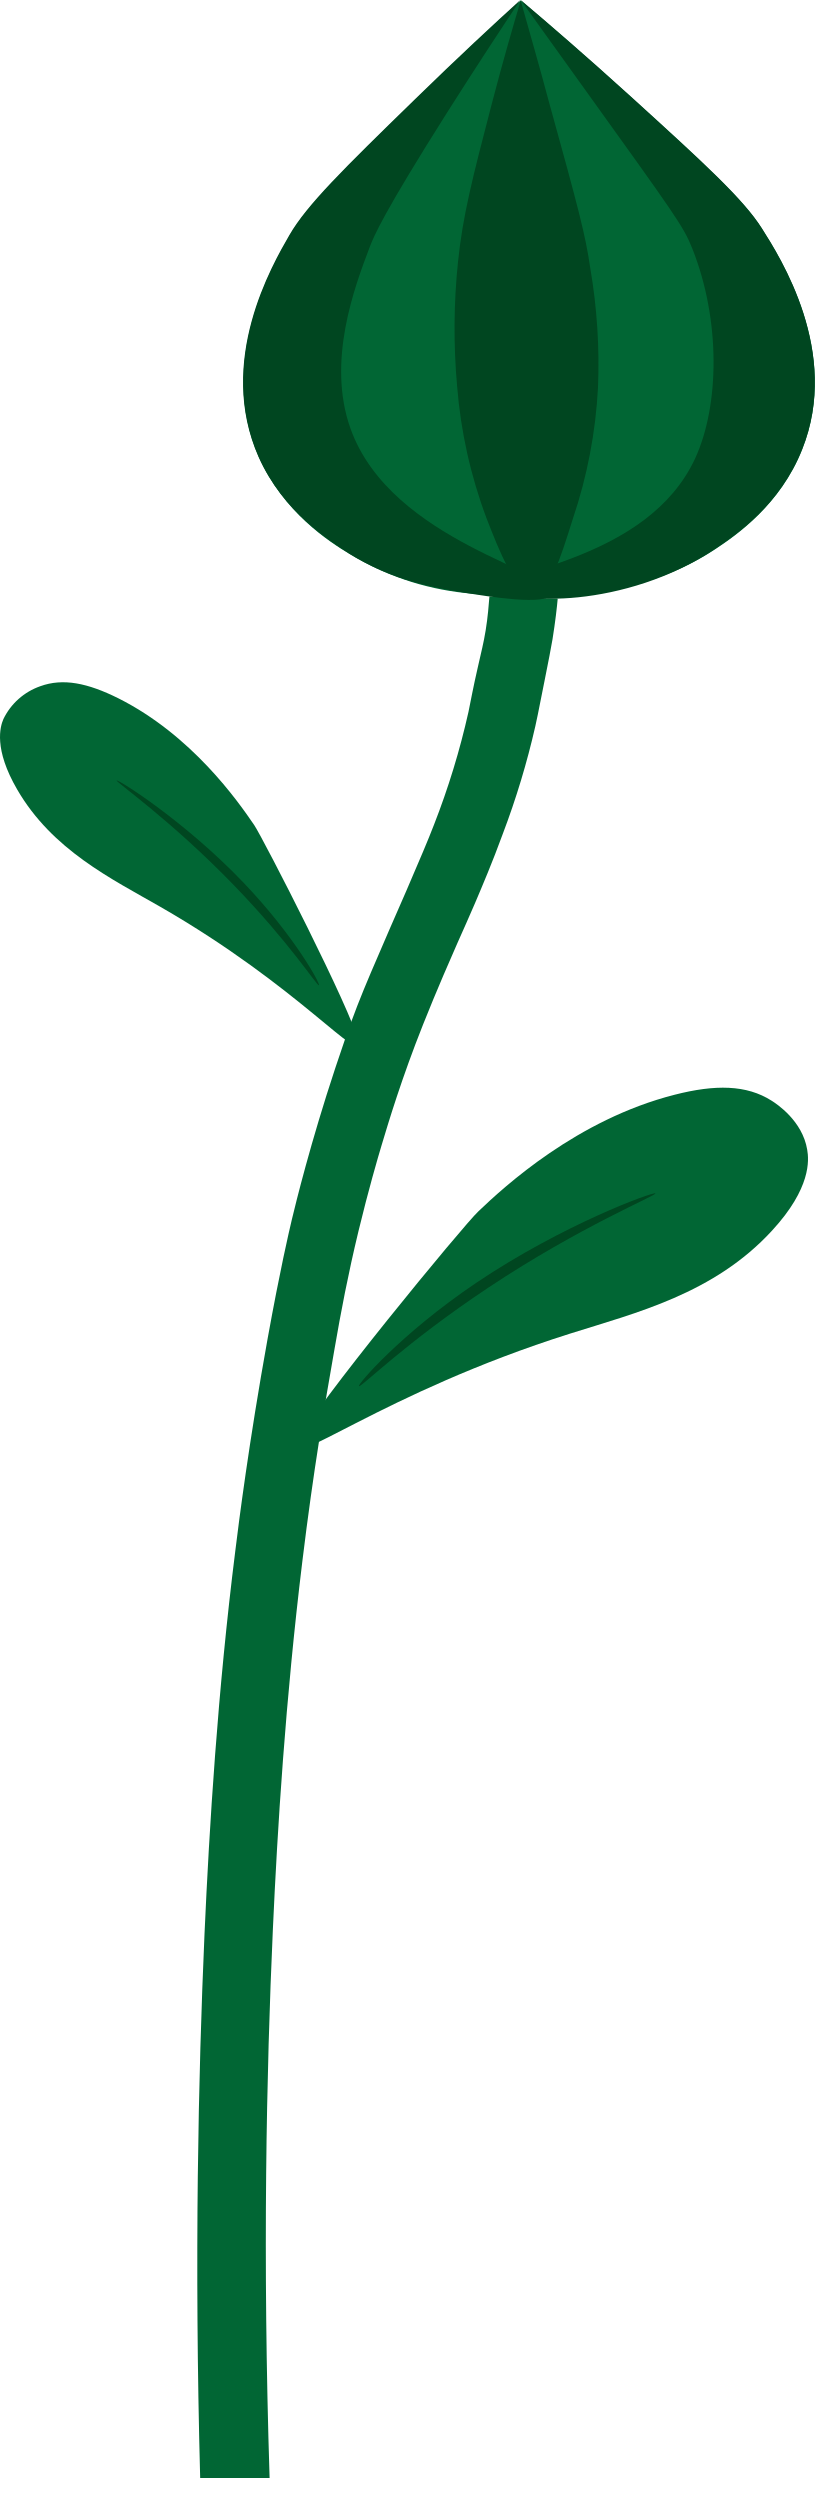
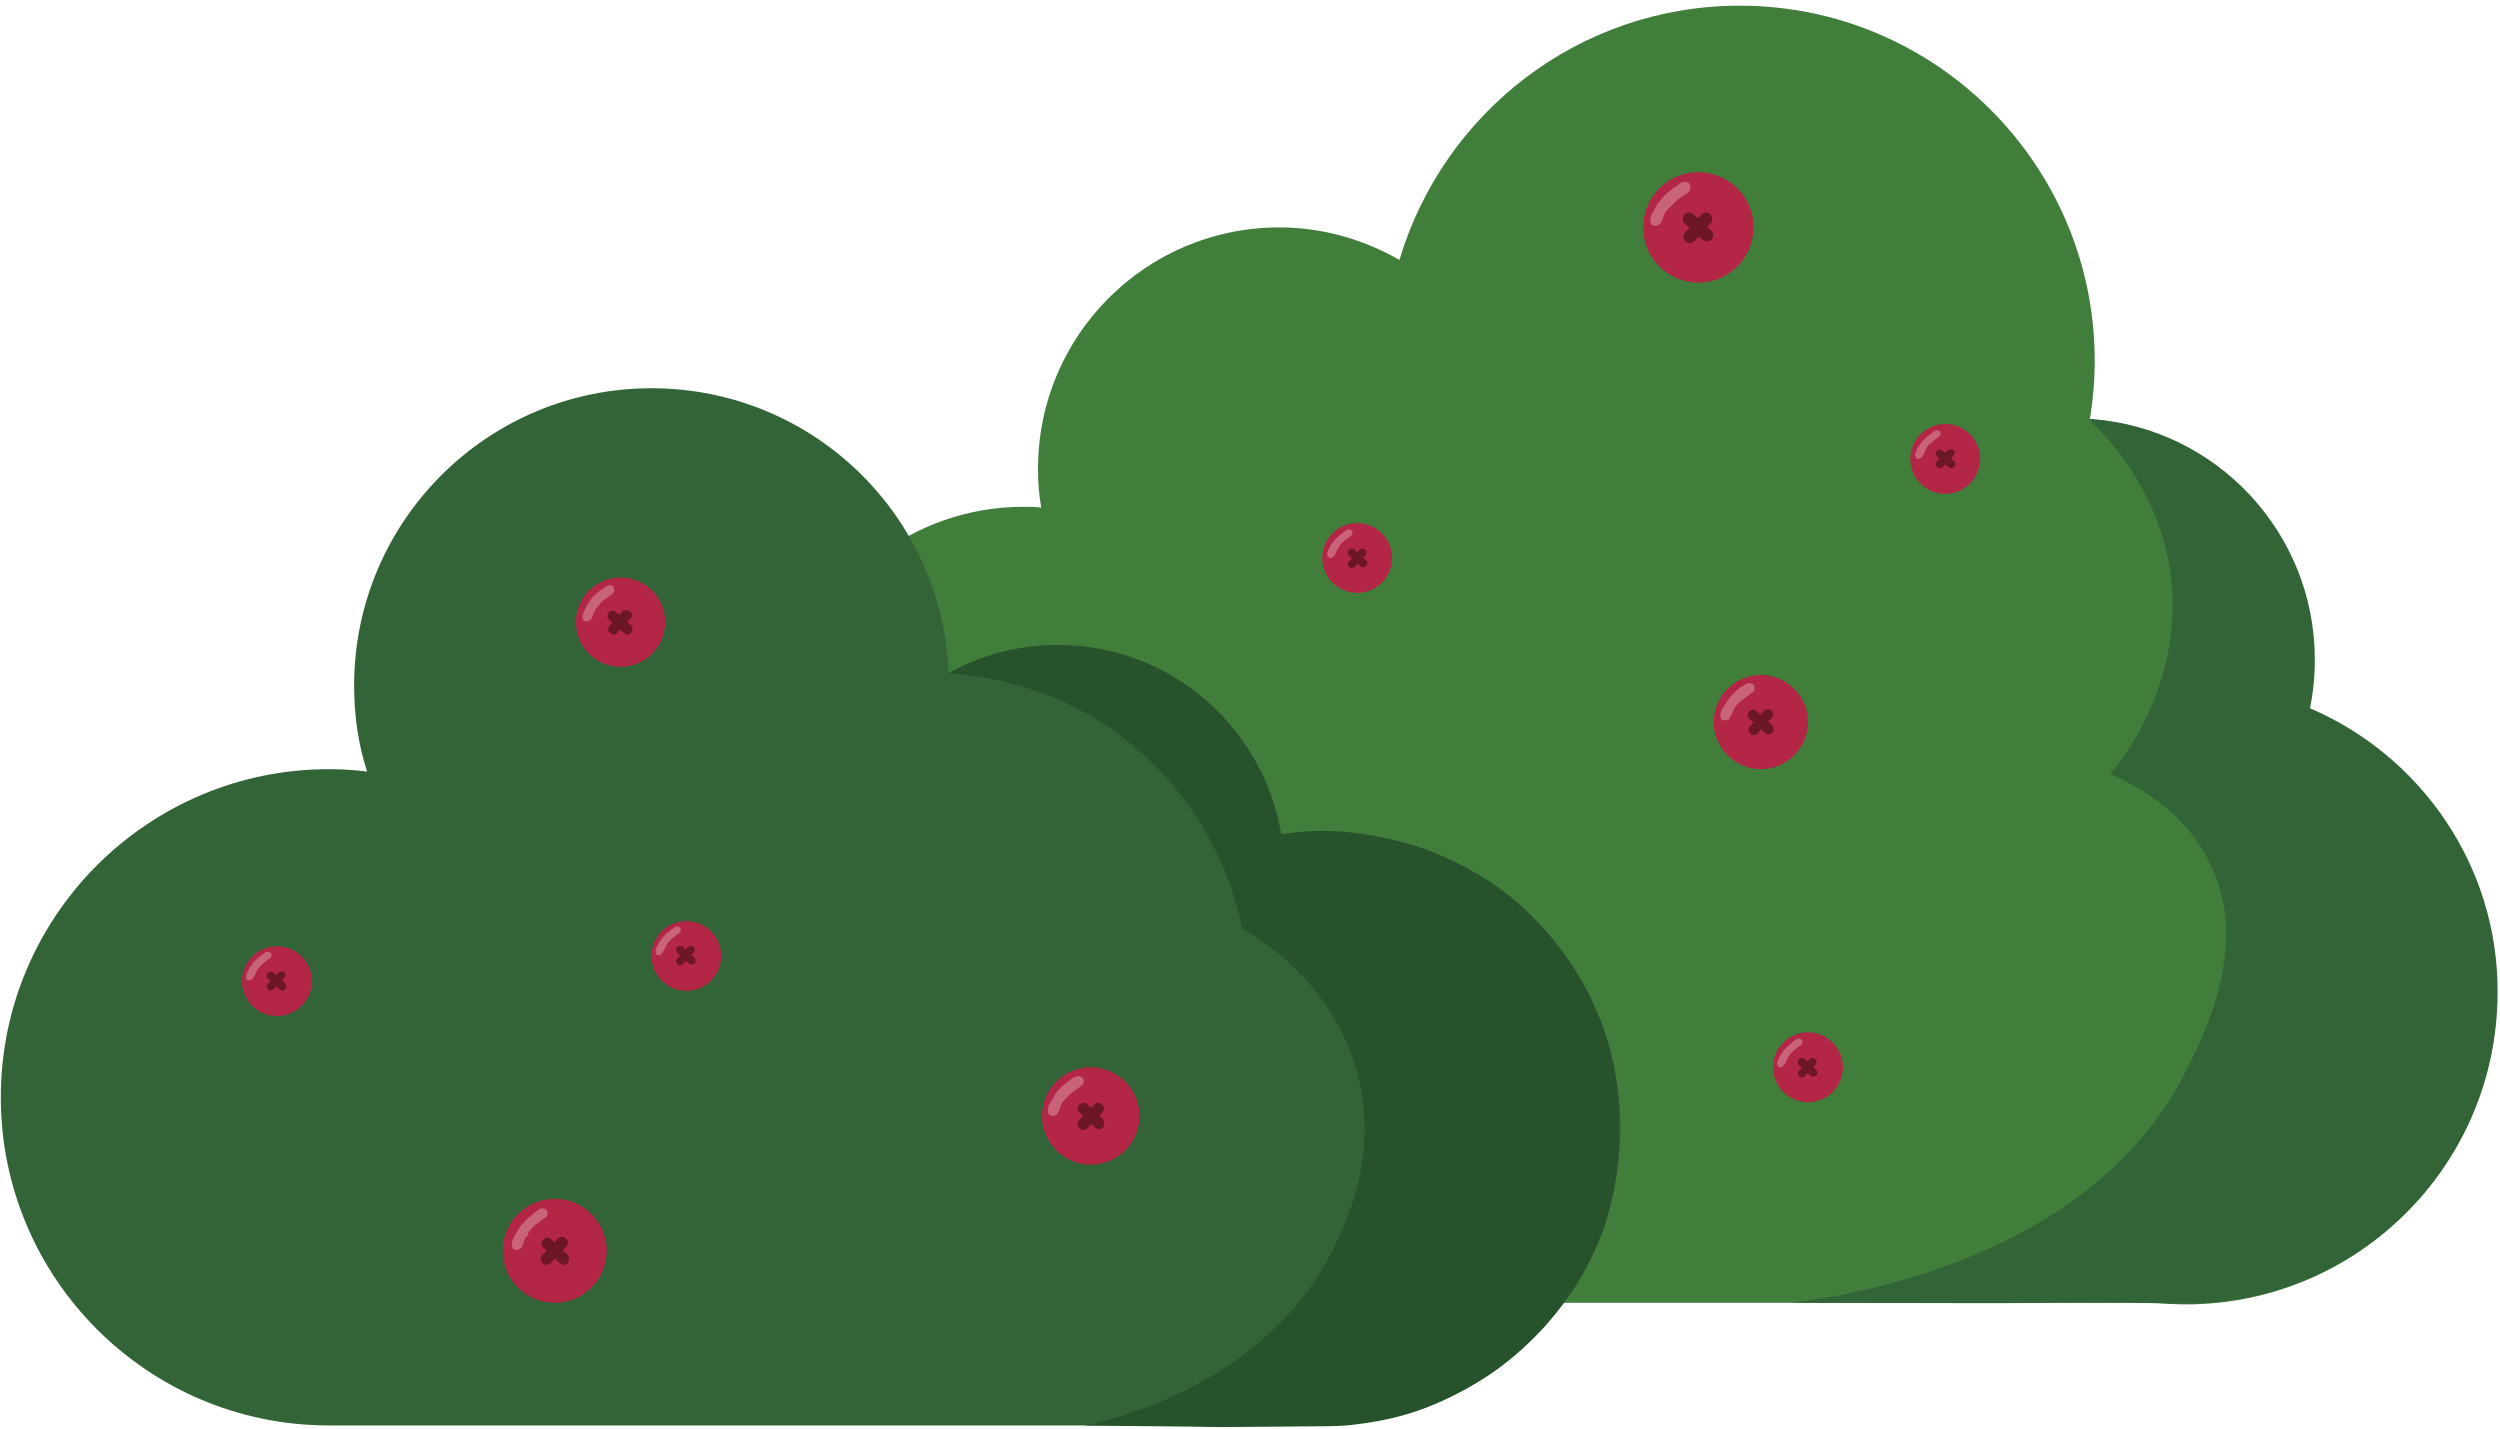
- <svg xmlns="http://www.w3.org/2000/svg" viewBox="0 0 19 57" fill="none">
-   <path d="M11.159 13.599L12.716 13.648C12.697 13.859 12.661 14.175 12.598 14.571C12.554 14.834 12.515 15.013 12.422 15.49C12.246 16.367 12.246 16.385 12.206 16.555C12.016 17.39 11.768 18.211 11.464 19.011C11.225 19.666 10.999 20.194 10.831 20.59C10.662 20.986 10.607 21.097 10.426 21.509C10.315 21.76 9.951 22.59 9.649 23.351C9.16 24.579 8.861 25.576 8.702 26.106C8.611 26.409 8.402 27.125 8.175 28.063C7.934 29.065 7.777 29.888 7.624 30.774C7.403 32.037 7.149 33.502 6.894 35.594C6.509 38.752 6.325 41.696 6.221 43.999C6.075 47.224 5.985 51.45 6.147 56.499H4.564C4.429 51.492 4.522 47.299 4.662 44.112C4.772 41.656 4.963 38.557 5.366 35.351C5.443 34.719 5.677 32.874 6.101 30.525C6.39 28.928 6.587 28.091 6.655 27.802C6.743 27.435 7.079 26.058 7.647 24.344C7.797 23.895 7.934 23.481 8.148 22.928C8.338 22.441 8.52 22.023 8.882 21.186C9.091 20.702 9.095 20.702 9.265 20.309C9.587 19.559 9.749 19.183 9.895 18.804C10.222 17.968 10.485 17.108 10.681 16.232C10.737 15.964 10.781 15.706 10.897 15.201C10.975 14.85 11.024 14.675 11.073 14.373C11.123 14.071 11.144 13.778 11.159 13.599Z" fill="#016634" />
-   <path d="M12.183 13.519C12.76 13.568 14.601 13.655 16.325 12.51C16.772 12.213 17.79 11.515 18.291 10.245C19.171 8.038 17.788 5.872 17.368 5.21C16.948 4.549 16.079 3.751 14.378 2.205C13.347 1.27 12.475 0.519 11.872 0.009C11.291 0.535 10.454 1.312 9.466 2.275C7.83 3.87 7.003 4.68 6.608 5.366C6.212 6.052 4.939 8.243 5.904 10.426C6.462 11.68 7.51 12.355 7.971 12.631C8.769 13.116 9.664 13.419 10.593 13.519C11.111 13.58 11.635 13.58 12.153 13.519" fill="#016634" />
-   <path d="M11.543 13.399C11.636 13.773 14.241 13.908 16.325 12.501C16.809 12.175 17.794 11.498 18.291 10.236C19.171 8.029 17.788 5.863 17.368 5.201C16.948 4.54 16.079 3.742 14.378 2.196C13.348 1.261 12.475 0.51 11.872 0C12.153 0.391 12.954 1.505 13.246 1.914C15.412 4.931 15.579 5.154 15.782 5.661C16.434 7.296 16.406 9.245 15.85 10.45C14.765 12.798 11.436 12.971 11.543 13.399Z" fill="#004620" />
-   <path d="M12.582 13.538C12.758 13.055 8.919 12.366 7.992 9.773C7.443 8.242 8.085 6.543 8.425 5.645C8.525 5.382 8.729 4.884 10.197 2.561C10.882 1.481 11.462 0.6 11.863 0C11.283 0.526 10.445 1.303 9.457 2.267C7.821 3.861 6.995 4.672 6.599 5.358C6.203 6.044 4.93 8.235 5.895 10.417C6.455 11.673 7.533 12.347 7.962 12.622C8.949 13.24 9.876 13.394 10.584 13.512C11.093 13.594 12.486 13.827 12.582 13.538Z" fill="#004620" />
-   <path d="M12.183 13.519C12.535 13.499 12.758 12.792 13.062 11.826C13.388 10.862 13.58 9.859 13.634 8.843C13.672 7.929 13.613 7.014 13.458 6.112C13.346 5.354 13.216 4.849 12.493 2.24C12.317 1.574 12.1 0.828 11.872 0.014C11.706 0.568 11.469 1.384 11.21 2.377C10.771 4.063 10.549 4.926 10.442 5.975C10.344 6.916 10.338 7.863 10.422 8.805C10.504 9.833 10.729 10.845 11.091 11.812C11.379 12.55 11.756 13.534 12.183 13.519Z" fill="#004620" />
-   <path d="M8.162 23.725C8.043 23.101 5.997 19.11 5.797 18.813C5.42 18.259 4.37 16.761 2.7 15.922C1.996 15.571 1.437 15.457 0.918 15.646C0.735 15.71 0.567 15.809 0.423 15.937C0.278 16.066 0.161 16.222 0.077 16.396C0.002 16.571 -0.146 17.075 0.392 18.001C1.192 19.38 2.538 20.034 3.648 20.671C6.833 22.5 8.291 24.349 8.162 23.725Z" fill="#016634" />
-   <path d="M7.271 22.465C7.224 22.476 6.606 21.495 5.314 20.164C3.875 18.68 2.621 17.817 2.66 17.794C2.698 17.771 4.207 18.716 5.555 20.127C6.729 21.358 7.32 22.455 7.271 22.465Z" fill="#004620" />
-   <path d="M6.778 32.88C7.086 32.163 10.588 27.912 10.908 27.618C11.504 27.049 13.158 25.526 15.382 24.96C16.308 24.723 17.02 24.732 17.591 25.095C17.711 25.17 18.295 25.555 18.404 26.212C18.446 26.451 18.494 27.09 17.604 28.056C16.281 29.5 14.496 29.933 12.996 30.407C8.703 31.763 6.478 33.6 6.778 32.88Z" fill="#016634" />
-   <path d="M8.185 31.605C8.24 31.63 9.241 30.616 11.137 29.356C13.247 27.953 14.985 27.251 14.943 27.209C14.9 27.167 12.844 27.911 10.857 29.249C9.126 30.418 8.129 31.588 8.185 31.605Z" fill="#004620" />
+ <svg xmlns="http://www.w3.org/2000/svg" viewBox="0 0 175 100" fill="none">
+   <path d="M161.582 49.578C161.81 48.497 161.923 47.36 161.923 46.166C161.923 37.297 155.044 29.963 146.288 29.337C146.516 27.973 146.629 26.608 146.629 25.244C146.629 11.541 135.486 0.398 121.784 0.398C110.526 0.398 101.031 7.903 97.961 18.194C95.46 16.772 92.617 15.919 89.547 15.919C80.222 15.919 72.661 23.481 72.661 32.805C72.661 33.715 72.718 34.625 72.888 35.534C72.49 35.477 72.035 35.477 71.637 35.477C63.905 35.477 57.367 40.708 55.377 47.815C43.608 48.042 34.113 57.708 34.113 69.534C34.113 81.53 43.835 91.309 55.889 91.309C56.514 91.309 57.196 91.252 57.822 91.195H150.893C151.576 91.252 152.258 91.309 152.997 91.309C164.993 91.309 174.773 81.587 174.773 69.534C174.773 60.608 169.371 52.875 161.582 49.578Z" fill="#417D3B" />
+   <path d="M161.696 49.578C161.923 48.497 162.037 47.36 162.037 46.166C162.037 37.297 155.158 29.963 146.402 29.337C146.345 29.337 146.288 29.394 146.231 29.394C147.425 30.474 150.893 33.999 151.86 39.628C153.168 47.531 148.449 53.33 147.71 54.183C149.415 54.922 152.883 56.684 154.703 60.437C157.545 66.236 154.248 72.547 152.826 75.333C145.947 88.58 128.208 90.854 125.365 91.196C133.951 91.196 140.034 91.252 143.389 91.196C144.583 91.196 147.766 91.139 152.031 91.252C152.713 91.252 152.997 91.252 153.054 91.252C165.05 91.252 174.829 81.53 174.829 69.477C174.886 60.608 169.428 52.875 161.696 49.578Z" fill="#326437" />
+   <path d="M92.674 58.22C91.65 58.22 90.684 58.276 89.717 58.447C88.467 50.942 81.985 45.2 74.082 45.2C71.296 45.2 68.681 45.939 66.407 47.19C66.009 36.046 56.855 27.177 45.598 27.177C34.113 27.177 24.789 36.501 24.789 47.986C24.789 50.089 25.073 52.079 25.698 54.012C24.846 53.899 23.936 53.842 23.026 53.842C10.348 53.842 0.057 64.133 0.057 76.811C0.057 89.49 10.348 99.781 23.026 99.781H23.083H91.764C92.048 99.781 92.333 99.781 92.617 99.781C104.102 99.781 113.426 90.457 113.426 78.972C113.483 67.487 104.159 58.22 92.674 58.22Z" fill="#326437" />
+   <path d="M92.617 58.163C91.878 58.163 91.139 58.22 91.139 58.22C90.627 58.276 90.172 58.333 89.66 58.39C88.41 50.885 81.928 45.143 74.025 45.143C71.239 45.143 68.624 45.882 66.35 47.133C68.169 47.247 74.31 47.758 79.768 52.591C85.169 57.31 86.59 63.166 86.931 64.985C88.069 65.611 93.299 68.738 95.005 75.106C96.483 80.564 94.436 85.055 93.584 86.875C89.035 96.881 77.664 99.44 75.958 99.781C79.313 99.838 82.383 99.838 85.396 99.894C85.396 99.894 86.477 99.894 92.503 99.838C92.844 99.838 93.47 99.838 94.266 99.781C94.266 99.781 96.199 99.61 97.904 99.155C101.543 98.246 104.784 95.858 104.784 95.858C106.546 94.55 110.469 91.309 112.346 85.737C112.573 85.055 113.369 82.497 113.369 78.972C113.369 76.186 112.857 74.082 112.687 73.457C110.924 66.862 106.262 63.166 105.352 62.484C104.727 61.972 102.794 60.608 99.951 59.527C100.008 59.527 96.369 58.163 92.617 58.163Z" fill="#27522C" />
+   <path d="M43.437 46.678C45.164 46.678 46.564 45.278 46.564 43.551C46.564 41.824 45.164 40.424 43.437 40.424C41.71 40.424 40.31 41.824 40.31 43.551C40.31 45.278 41.71 46.678 43.437 46.678Z" fill="#B32646" />
+   <path d="M44.176 44.29C44.063 44.461 43.835 44.461 43.665 44.29L42.641 43.38C42.471 43.267 42.471 43.039 42.641 42.869C42.755 42.698 42.983 42.698 43.153 42.869L44.176 43.778C44.29 43.892 44.347 44.12 44.176 44.29Z" fill="#6C1626" />
+   <path d="M44.12 42.812C44.29 42.926 44.29 43.153 44.12 43.324L43.21 44.29C43.096 44.461 42.869 44.461 42.698 44.29C42.528 44.176 42.528 43.949 42.698 43.778L43.608 42.755C43.779 42.698 44.006 42.698 44.12 42.812Z" fill="#6C1626" />
+   <path d="M42.187 42.073C42.357 41.959 42.584 41.788 42.812 41.618C42.869 41.561 42.926 41.504 42.983 41.391C42.983 41.391 43.039 41.22 42.926 41.049C42.812 40.936 42.641 40.936 42.584 40.992C42.528 40.992 42.471 41.049 42.357 41.106C42.243 41.22 42.13 41.277 42.073 41.277C41.845 41.447 41.732 41.561 41.618 41.675C41.447 41.845 41.277 42.016 41.277 42.073C41.163 42.243 41.049 42.357 40.936 42.698C40.822 42.869 40.765 43.039 40.765 43.21C40.765 43.324 40.822 43.38 40.822 43.38C40.879 43.494 41.049 43.494 41.049 43.494C41.163 43.494 41.22 43.437 41.277 43.437C41.391 43.38 41.391 43.267 41.504 43.096C41.561 42.926 41.561 42.926 41.618 42.812C41.618 42.755 41.675 42.698 41.788 42.528C41.845 42.471 41.959 42.3 42.187 42.073Z" fill="#C8637A" />
+   <path d="M48.042 69.363C49.393 69.363 50.487 68.269 50.487 66.918C50.487 65.568 49.393 64.474 48.042 64.474C46.692 64.474 45.598 65.568 45.598 66.918C45.598 68.269 46.692 69.363 48.042 69.363Z" fill="#B32646" />
+   <path d="M48.611 67.43C48.497 67.544 48.327 67.544 48.213 67.43L47.417 66.691C47.303 66.577 47.303 66.407 47.417 66.293C47.531 66.179 47.701 66.179 47.815 66.293L48.611 67.032C48.725 67.146 48.725 67.373 48.611 67.43Z" fill="#6C1626" />
+   <path d="M48.554 66.293C48.668 66.407 48.668 66.577 48.554 66.691L47.815 67.487C47.701 67.601 47.531 67.601 47.417 67.487C47.303 67.373 47.303 67.203 47.417 67.089L48.156 66.293C48.27 66.236 48.441 66.179 48.554 66.293Z" fill="#6C1626" />
+   <path d="M47.019 65.725C47.133 65.611 47.303 65.497 47.531 65.326C47.588 65.27 47.645 65.27 47.645 65.156C47.645 65.156 47.701 64.985 47.588 64.929C47.474 64.815 47.36 64.872 47.303 64.872C47.247 64.872 47.19 64.929 47.133 64.985C47.019 65.042 46.962 65.099 46.905 65.156C46.735 65.27 46.621 65.383 46.564 65.44C46.394 65.611 46.28 65.725 46.28 65.781C46.166 65.895 46.109 66.009 45.996 66.236C45.939 66.35 45.882 66.464 45.882 66.634C45.882 66.691 45.882 66.748 45.939 66.805C45.996 66.862 46.109 66.862 46.109 66.862C46.166 66.862 46.28 66.805 46.28 66.805C46.337 66.748 46.394 66.691 46.451 66.577C46.508 66.464 46.508 66.464 46.564 66.35C46.564 66.293 46.621 66.236 46.678 66.123C46.735 66.009 46.849 65.895 47.019 65.725Z" fill="#C8637A" />
+   <path d="M76.356 81.53C78.24 81.53 79.768 80.003 79.768 78.119C79.768 76.235 78.24 74.708 76.356 74.708C74.472 74.708 72.945 76.235 72.945 78.119C72.945 80.003 74.472 81.53 76.356 81.53Z" fill="#B32646" />
+   <path d="M77.209 78.915C77.039 79.085 76.811 79.085 76.641 78.915L75.56 77.891C75.39 77.721 75.39 77.494 75.56 77.323C75.731 77.152 75.958 77.152 76.129 77.323L77.209 78.346C77.323 78.517 77.323 78.744 77.209 78.915Z" fill="#6C1626" />
+   <path d="M77.152 77.323C77.323 77.494 77.323 77.721 77.152 77.891L76.129 78.972C75.958 79.142 75.731 79.142 75.56 78.972C75.39 78.801 75.39 78.574 75.56 78.403L76.584 77.323C76.698 77.152 76.982 77.152 77.152 77.323Z" fill="#6C1626" />
+   <path d="M74.992 76.527C75.162 76.413 75.447 76.186 75.674 76.015C75.731 75.959 75.845 75.902 75.845 75.788C75.845 75.788 75.901 75.561 75.788 75.447C75.674 75.333 75.447 75.333 75.39 75.333C75.333 75.333 75.219 75.39 75.106 75.447C74.935 75.561 74.878 75.617 74.821 75.674C74.594 75.845 74.48 75.959 74.31 76.072C74.082 76.3 73.969 76.47 73.912 76.527C73.798 76.698 73.684 76.868 73.514 77.209C73.4 77.38 73.343 77.55 73.343 77.778C73.343 77.891 73.4 77.948 73.4 78.005C73.514 78.119 73.627 78.119 73.684 78.119C73.798 78.119 73.912 78.062 73.912 78.062C74.025 78.005 74.025 77.891 74.139 77.721C74.196 77.55 74.196 77.55 74.253 77.38C74.253 77.323 74.31 77.266 74.423 77.096C74.594 76.925 74.764 76.698 74.992 76.527Z" fill="#C8637A" />
+   <path d="M38.832 91.196C40.842 91.196 42.471 89.567 42.471 87.557C42.471 85.547 40.842 83.918 38.832 83.918C36.822 83.918 35.193 85.547 35.193 87.557C35.193 89.567 36.822 91.196 38.832 91.196Z" fill="#B32646" />
+   <path d="M39.742 88.41C39.571 88.58 39.344 88.58 39.173 88.41L38.036 87.329C37.866 87.159 37.866 86.931 38.036 86.761C38.207 86.59 38.434 86.59 38.605 86.761L39.742 87.841C39.855 87.955 39.855 88.239 39.742 88.41Z" fill="#6C1626" />
+   <path d="M39.628 86.704C39.799 86.875 39.799 87.102 39.628 87.273L38.548 88.41C38.377 88.58 38.15 88.58 37.979 88.41C37.809 88.239 37.809 88.012 37.979 87.841L39.059 86.704C39.23 86.534 39.458 86.534 39.628 86.704Z" fill="#6C1626" />
+   <path d="M37.354 85.851C37.524 85.681 37.809 85.51 38.093 85.283C38.15 85.226 38.264 85.169 38.32 85.055C38.32 85.055 38.377 84.828 38.264 84.714C38.15 84.543 37.922 84.6 37.865 84.6C37.809 84.6 37.695 84.657 37.581 84.771C37.411 84.885 37.297 84.942 37.297 84.998C37.07 85.226 36.899 85.283 36.785 85.453C36.558 85.681 36.387 85.851 36.387 85.908C36.274 86.079 36.16 86.249 35.989 86.59C35.876 86.818 35.819 86.988 35.819 87.159C35.819 87.273 35.876 87.329 35.876 87.386C35.989 87.5 36.103 87.5 36.16 87.5C36.274 87.5 36.387 87.443 36.387 87.443C36.501 87.386 36.558 87.273 36.615 87.102C36.672 86.931 36.672 86.875 36.728 86.761C36.728 86.704 36.785 86.59 36.956 86.477C36.956 86.249 37.126 86.079 37.354 85.851Z" fill="#C8637A" />
+   <path d="M19.388 71.126C20.738 71.126 21.832 70.031 21.832 68.681C21.832 67.331 20.738 66.236 19.388 66.236C18.037 66.236 16.943 67.331 16.943 68.681C16.943 70.031 18.037 71.126 19.388 71.126Z" fill="#B32646" />
+   <path d="M19.956 69.25C19.843 69.363 19.672 69.363 19.558 69.25L18.762 68.51C18.648 68.397 18.648 68.226 18.762 68.112C18.876 67.999 19.047 67.999 19.16 68.112L19.956 68.852C20.07 68.908 20.07 69.136 19.956 69.25Z" fill="#6C1626" />
+   <path d="M19.899 68.056C20.013 68.169 20.013 68.34 19.899 68.454L19.16 69.249C19.047 69.363 18.876 69.363 18.762 69.249C18.648 69.136 18.648 68.965 18.762 68.852L19.501 68.056C19.615 67.999 19.786 67.942 19.899 68.056Z" fill="#6C1626" />
+   <path d="M18.364 67.487C18.478 67.373 18.648 67.26 18.876 67.089C18.933 67.032 18.99 67.032 18.99 66.918C18.99 66.918 19.047 66.748 18.933 66.691C18.819 66.577 18.705 66.634 18.648 66.634C18.592 66.634 18.535 66.691 18.478 66.748C18.364 66.805 18.307 66.862 18.25 66.918C18.08 67.032 17.966 67.146 17.909 67.203C17.739 67.373 17.625 67.487 17.625 67.544C17.511 67.658 17.455 67.771 17.341 67.999C17.284 68.112 17.227 68.226 17.227 68.397C17.227 68.454 17.227 68.51 17.284 68.567C17.341 68.624 17.455 68.624 17.455 68.624C17.511 68.624 17.625 68.567 17.625 68.567C17.682 68.51 17.739 68.454 17.796 68.34C17.852 68.226 17.852 68.226 17.909 68.112C17.909 68.056 17.966 67.999 18.023 67.885C18.08 67.771 18.194 67.658 18.364 67.487Z" fill="#C8637A" />
+   <path d="M95.005 41.504C96.355 41.504 97.45 40.41 97.45 39.059C97.45 37.709 96.355 36.615 95.005 36.615C93.655 36.615 92.56 37.709 92.56 39.059C92.56 40.41 93.655 41.504 95.005 41.504Z" fill="#B32646" />
+   <path d="M95.63 39.628C95.516 39.742 95.346 39.742 95.232 39.628L94.436 38.889C94.323 38.775 94.323 38.605 94.436 38.491C94.55 38.377 94.721 38.377 94.834 38.491L95.63 39.23C95.744 39.344 95.744 39.514 95.63 39.628Z" fill="#6C1626" />
+   <path d="M95.573 38.491C95.687 38.605 95.687 38.775 95.573 38.889L94.834 39.685C94.721 39.799 94.55 39.799 94.436 39.685C94.323 39.571 94.323 39.401 94.436 39.287L95.175 38.491C95.289 38.377 95.46 38.377 95.573 38.491Z" fill="#6C1626" />
+   <path d="M94.038 37.922C94.152 37.809 94.323 37.695 94.55 37.524C94.607 37.468 94.664 37.468 94.664 37.354C94.664 37.354 94.721 37.183 94.607 37.126C94.493 37.013 94.379 37.069 94.323 37.069C94.266 37.069 94.209 37.126 94.152 37.183C94.038 37.24 93.981 37.297 93.925 37.354C93.754 37.468 93.64 37.581 93.584 37.638C93.413 37.809 93.299 37.922 93.299 37.979C93.186 38.093 93.129 38.207 93.015 38.434C92.958 38.548 92.901 38.661 92.901 38.832C92.901 38.889 92.901 38.946 92.958 39.003C93.015 39.059 93.129 39.059 93.129 39.059C93.186 39.059 93.299 39.003 93.299 39.003C93.356 38.946 93.413 38.889 93.47 38.775C93.527 38.661 93.527 38.661 93.584 38.548C93.584 38.491 93.64 38.434 93.697 38.32C93.754 38.207 93.868 38.036 94.038 37.922Z" fill="#C8637A" />
+   <path d="M123.262 53.842C125.083 53.842 126.559 52.365 126.559 50.544C126.559 48.723 125.083 47.247 123.262 47.247C121.441 47.247 119.964 48.723 119.964 50.544C119.964 52.365 121.441 53.842 123.262 53.842Z" fill="#B32646" />
+   <path d="M124.058 51.283C123.944 51.454 123.66 51.454 123.546 51.283L122.466 50.317C122.295 50.203 122.295 49.919 122.466 49.805C122.58 49.635 122.864 49.635 122.978 49.805L124.058 50.772C124.172 50.885 124.228 51.113 124.058 51.283Z" fill="#6C1626" />
+   <path d="M124.001 49.748C124.172 49.862 124.172 50.146 124.001 50.26L123.034 51.34C122.921 51.511 122.636 51.511 122.523 51.34C122.352 51.226 122.352 50.942 122.523 50.828L123.489 49.748C123.603 49.635 123.83 49.578 124.001 49.748Z" fill="#6C1626" />
+   <path d="M121.954 49.009C122.125 48.895 122.352 48.668 122.636 48.497C122.693 48.441 122.807 48.384 122.807 48.27C122.807 48.27 122.864 48.042 122.75 47.929C122.636 47.815 122.409 47.815 122.409 47.815C122.352 47.815 122.295 47.872 122.125 47.929C122.011 48.042 121.897 48.099 121.84 48.099C121.613 48.27 121.499 48.384 121.386 48.497C121.158 48.725 121.044 48.895 120.988 48.952C120.874 49.123 120.76 49.293 120.59 49.578C120.476 49.748 120.419 49.919 120.419 50.089C120.419 50.203 120.476 50.26 120.476 50.317C120.59 50.431 120.703 50.431 120.76 50.431C120.874 50.431 120.931 50.374 120.988 50.374C121.101 50.317 121.101 50.203 121.215 50.032C121.272 49.862 121.272 49.862 121.329 49.748C121.329 49.691 121.386 49.635 121.499 49.464C121.556 49.35 121.727 49.18 121.954 49.009Z" fill="#C8637A" />
+   <path d="M136.168 34.568C137.518 34.568 138.613 33.473 138.613 32.123C138.613 30.773 137.518 29.678 136.168 29.678C134.818 29.678 133.723 30.773 133.723 32.123C133.723 33.473 134.818 34.568 136.168 34.568Z" fill="#B32646" />
+   <path d="M136.793 32.692C136.68 32.805 136.509 32.805 136.395 32.692L135.599 31.953C135.486 31.839 135.486 31.668 135.599 31.555C135.713 31.441 135.884 31.441 135.997 31.555L136.793 32.294C136.907 32.407 136.907 32.578 136.793 32.692Z" fill="#6C1626" />
+   <path d="M136.736 31.498C136.85 31.611 136.85 31.782 136.736 31.896L135.997 32.692C135.884 32.805 135.713 32.805 135.599 32.692C135.486 32.578 135.486 32.407 135.599 32.294L136.339 31.498C136.452 31.441 136.623 31.441 136.736 31.498Z" fill="#6C1626" />
+   <path d="M135.201 30.986C135.315 30.872 135.486 30.759 135.713 30.588C135.77 30.531 135.827 30.531 135.827 30.417C135.827 30.417 135.884 30.247 135.77 30.19C135.656 30.076 135.543 30.133 135.486 30.133C135.429 30.133 135.372 30.19 135.315 30.247C135.201 30.304 135.145 30.361 135.088 30.417C134.917 30.531 134.803 30.645 134.747 30.702C134.576 30.872 134.462 30.986 134.462 31.043C134.349 31.157 134.292 31.27 134.178 31.498C134.121 31.611 134.064 31.725 134.064 31.896C134.064 31.953 134.064 32.009 134.121 32.066C134.178 32.123 134.292 32.123 134.292 32.123C134.349 32.123 134.462 32.066 134.462 32.066C134.519 32.009 134.576 31.953 134.633 31.839C134.69 31.725 134.69 31.725 134.747 31.611C134.747 31.555 134.803 31.498 134.86 31.384C134.917 31.213 135.031 31.1 135.201 30.986Z" fill="#C8637A" />
+   <path d="M126.56 77.152C127.91 77.152 129.004 76.058 129.004 74.708C129.004 73.357 127.91 72.263 126.56 72.263C125.209 72.263 124.115 73.357 124.115 74.708C124.115 76.058 125.209 77.152 126.56 77.152Z" fill="#B32646" />
+   <path d="M127.128 75.276C127.014 75.39 126.844 75.39 126.73 75.276L125.934 74.537C125.82 74.423 125.82 74.253 125.934 74.139C126.048 74.025 126.218 74.025 126.332 74.139L127.128 74.878C127.242 74.992 127.242 75.162 127.128 75.276Z" fill="#6C1626" />
+   <path d="M127.071 74.139C127.185 74.253 127.185 74.423 127.071 74.537L126.332 75.333C126.218 75.447 126.048 75.447 125.934 75.333C125.82 75.219 125.82 75.049 125.934 74.935L126.673 74.139C126.787 74.025 126.958 74.025 127.071 74.139Z" fill="#6C1626" />
+   <path d="M125.536 73.57C125.65 73.457 125.82 73.343 126.048 73.172C126.105 73.116 126.162 73.116 126.162 73.002C126.162 73.002 126.218 72.831 126.105 72.775C125.991 72.661 125.877 72.718 125.82 72.718C125.764 72.718 125.707 72.775 125.65 72.831C125.536 72.888 125.479 72.945 125.422 73.002C125.252 73.116 125.138 73.229 125.081 73.286C124.911 73.457 124.797 73.57 124.797 73.627C124.683 73.741 124.626 73.855 124.513 74.082C124.456 74.196 124.399 74.31 124.399 74.48C124.399 74.537 124.399 74.594 124.456 74.651C124.513 74.708 124.626 74.708 124.626 74.708C124.683 74.708 124.797 74.651 124.797 74.651C124.854 74.594 124.911 74.537 124.968 74.423C125.024 74.31 125.024 74.31 125.081 74.196C125.081 74.139 125.138 74.082 125.195 73.969C125.252 73.855 125.366 73.684 125.536 73.57Z" fill="#C8637A" />
+   <path d="M118.884 19.786C121.019 19.786 122.75 18.055 122.75 15.919C122.75 13.784 121.019 12.053 118.884 12.053C116.749 12.053 115.018 13.784 115.018 15.919C115.018 18.055 116.749 19.786 118.884 19.786Z" fill="#B32646" />
+   <path d="M119.794 16.772C119.623 16.943 119.339 16.943 119.168 16.772L117.917 15.635C117.747 15.465 117.747 15.18 117.917 15.01C118.088 14.839 118.372 14.839 118.543 15.01L119.794 16.147C119.964 16.317 119.964 16.602 119.794 16.772Z" fill="#6C1626" />
+   <path d="M119.737 15.01C119.907 15.18 119.907 15.465 119.737 15.635L118.6 16.886C118.429 17.056 118.145 17.056 117.974 16.886C117.804 16.715 117.804 16.431 117.974 16.261L119.111 15.01C119.282 14.839 119.566 14.839 119.737 15.01Z" fill="#6C1626" />
+   <path d="M117.292 14.1C117.463 13.93 117.804 13.702 118.088 13.531C118.145 13.475 118.259 13.418 118.315 13.247C118.315 13.247 118.372 13.02 118.259 12.849C118.145 12.679 117.861 12.736 117.804 12.736C117.69 12.736 117.633 12.792 117.519 12.906C117.349 13.02 117.235 13.133 117.178 13.133C116.894 13.361 116.78 13.475 116.61 13.588C116.382 13.816 116.212 14.043 116.155 14.1C115.984 14.271 115.928 14.498 115.7 14.839C115.586 15.067 115.473 15.237 115.53 15.465C115.53 15.578 115.586 15.635 115.586 15.692C115.7 15.806 115.871 15.806 115.871 15.806C115.984 15.806 116.098 15.749 116.155 15.692C116.269 15.635 116.326 15.521 116.382 15.294C116.496 15.123 116.439 15.067 116.553 14.953C116.553 14.896 116.61 14.782 116.78 14.612C116.894 14.555 117.065 14.328 117.292 14.1Z" fill="#C8637A" />
</svg>
